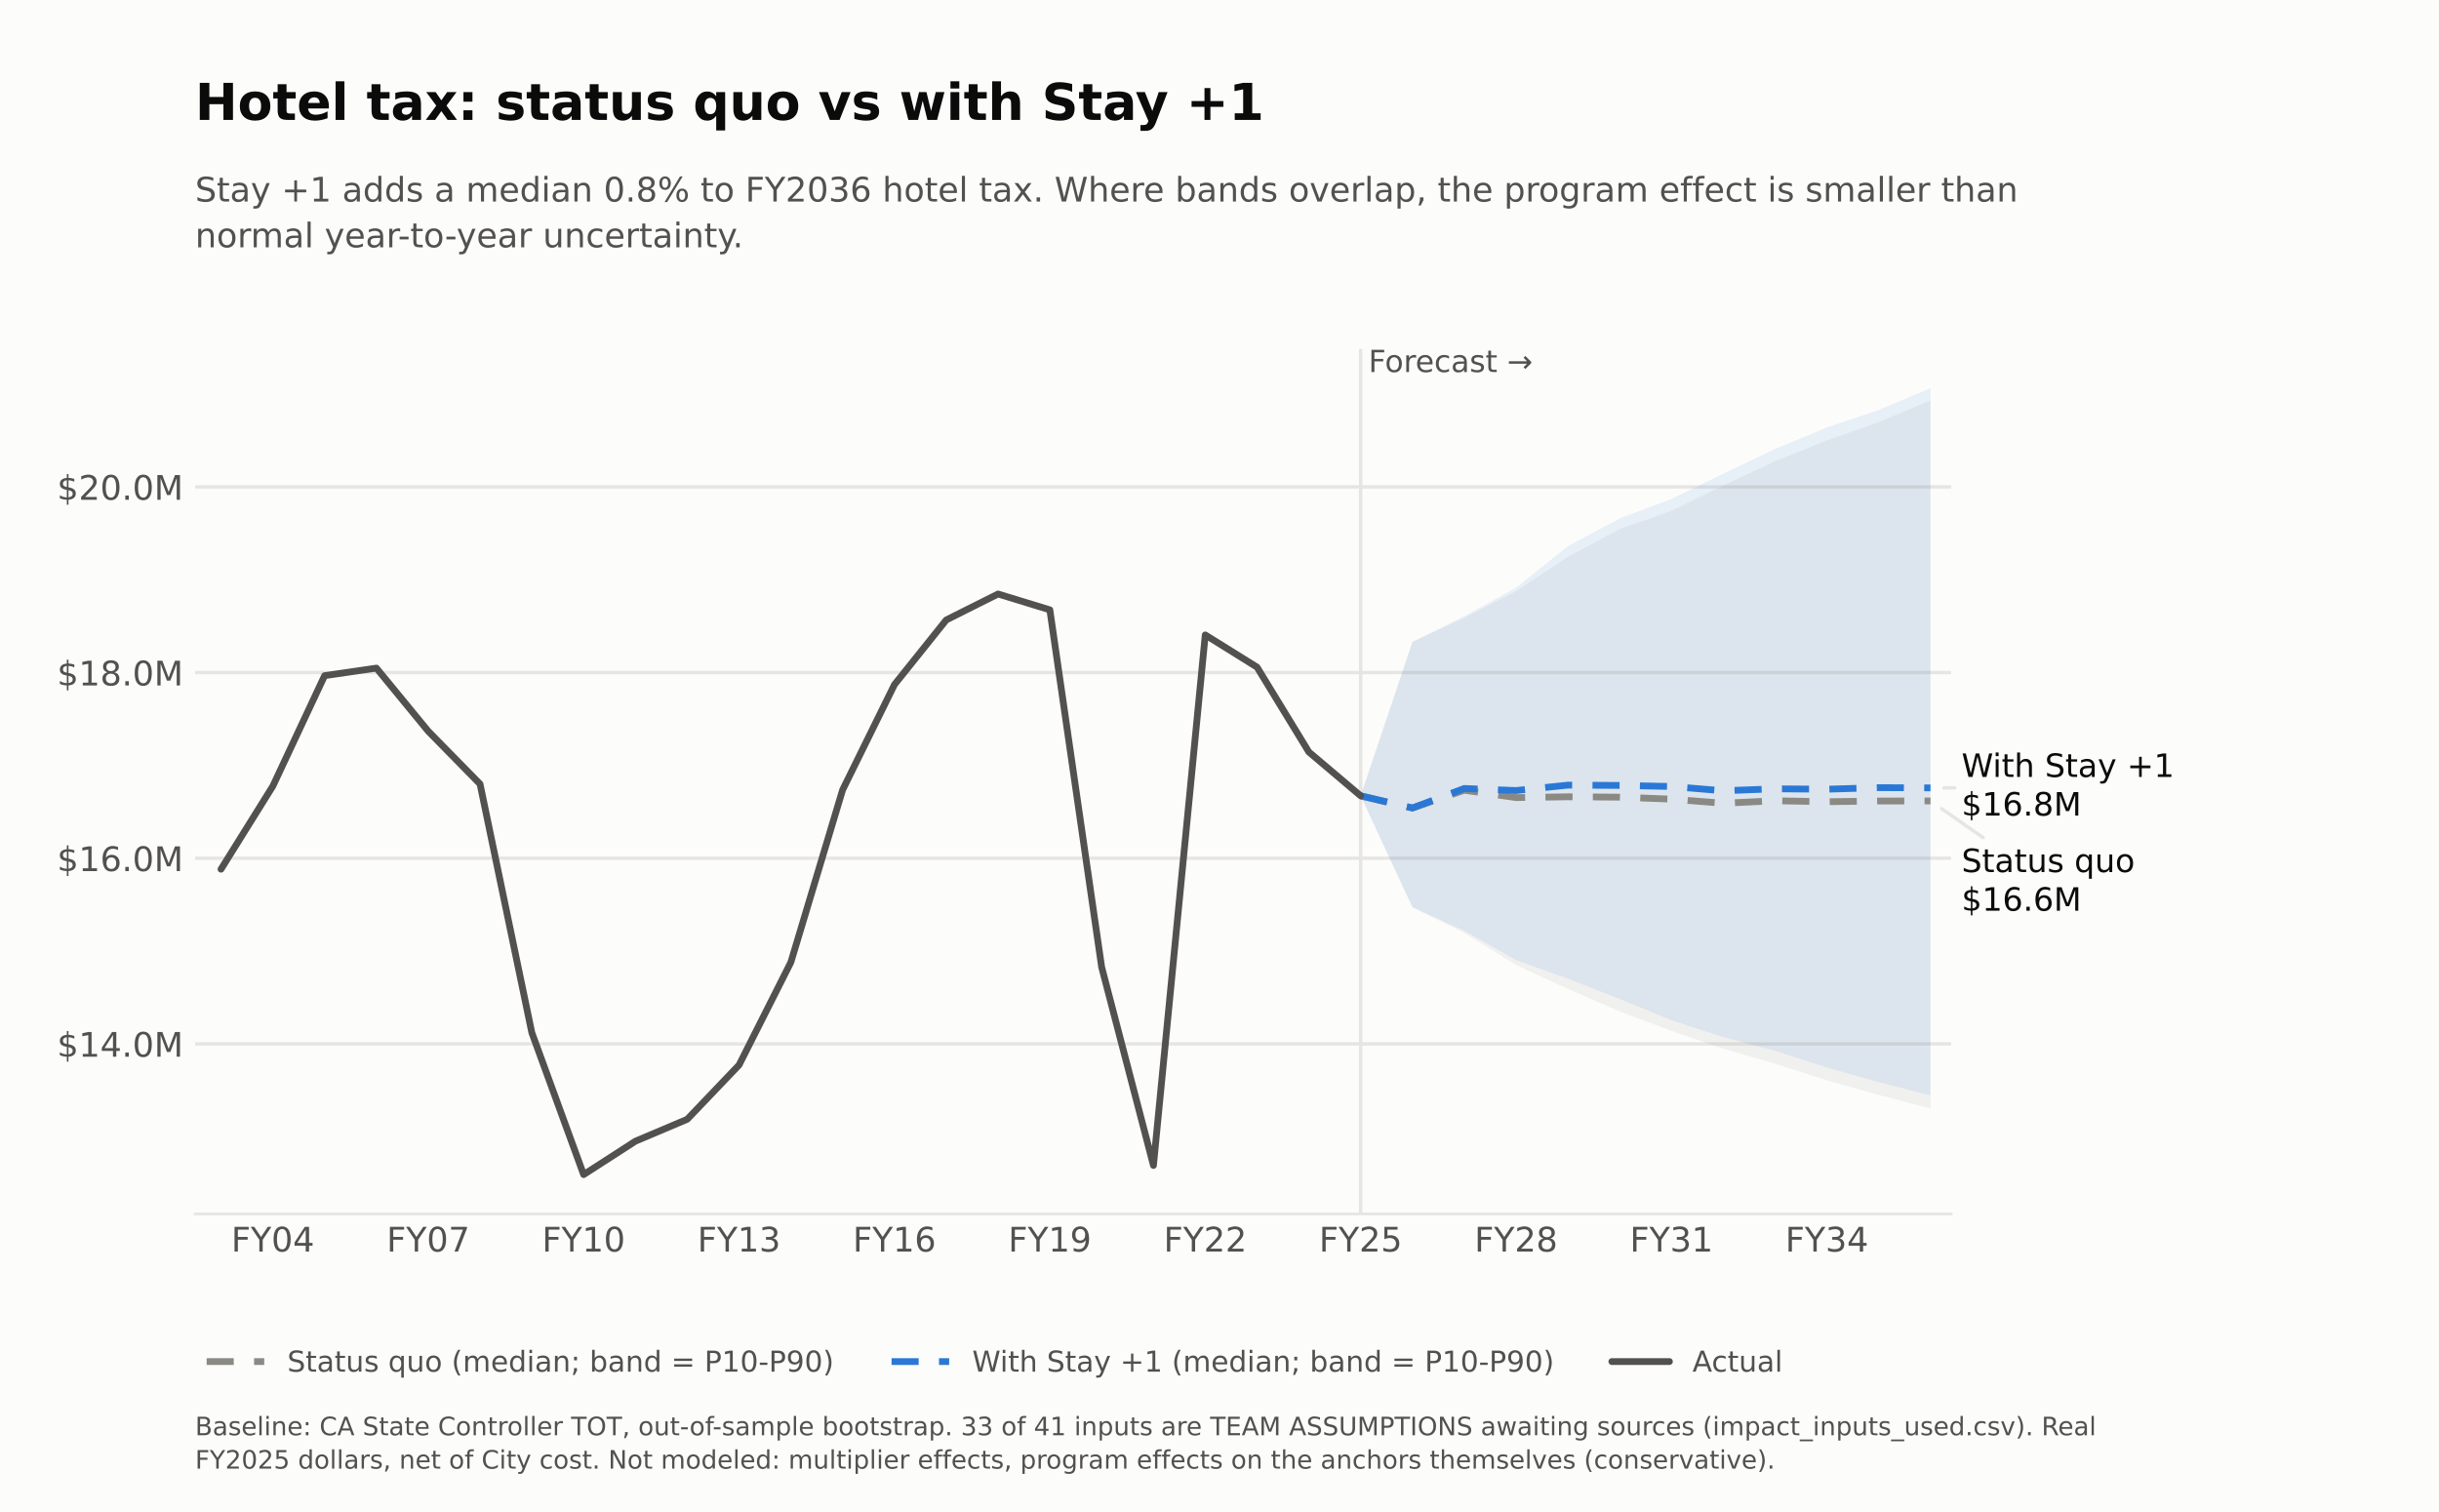
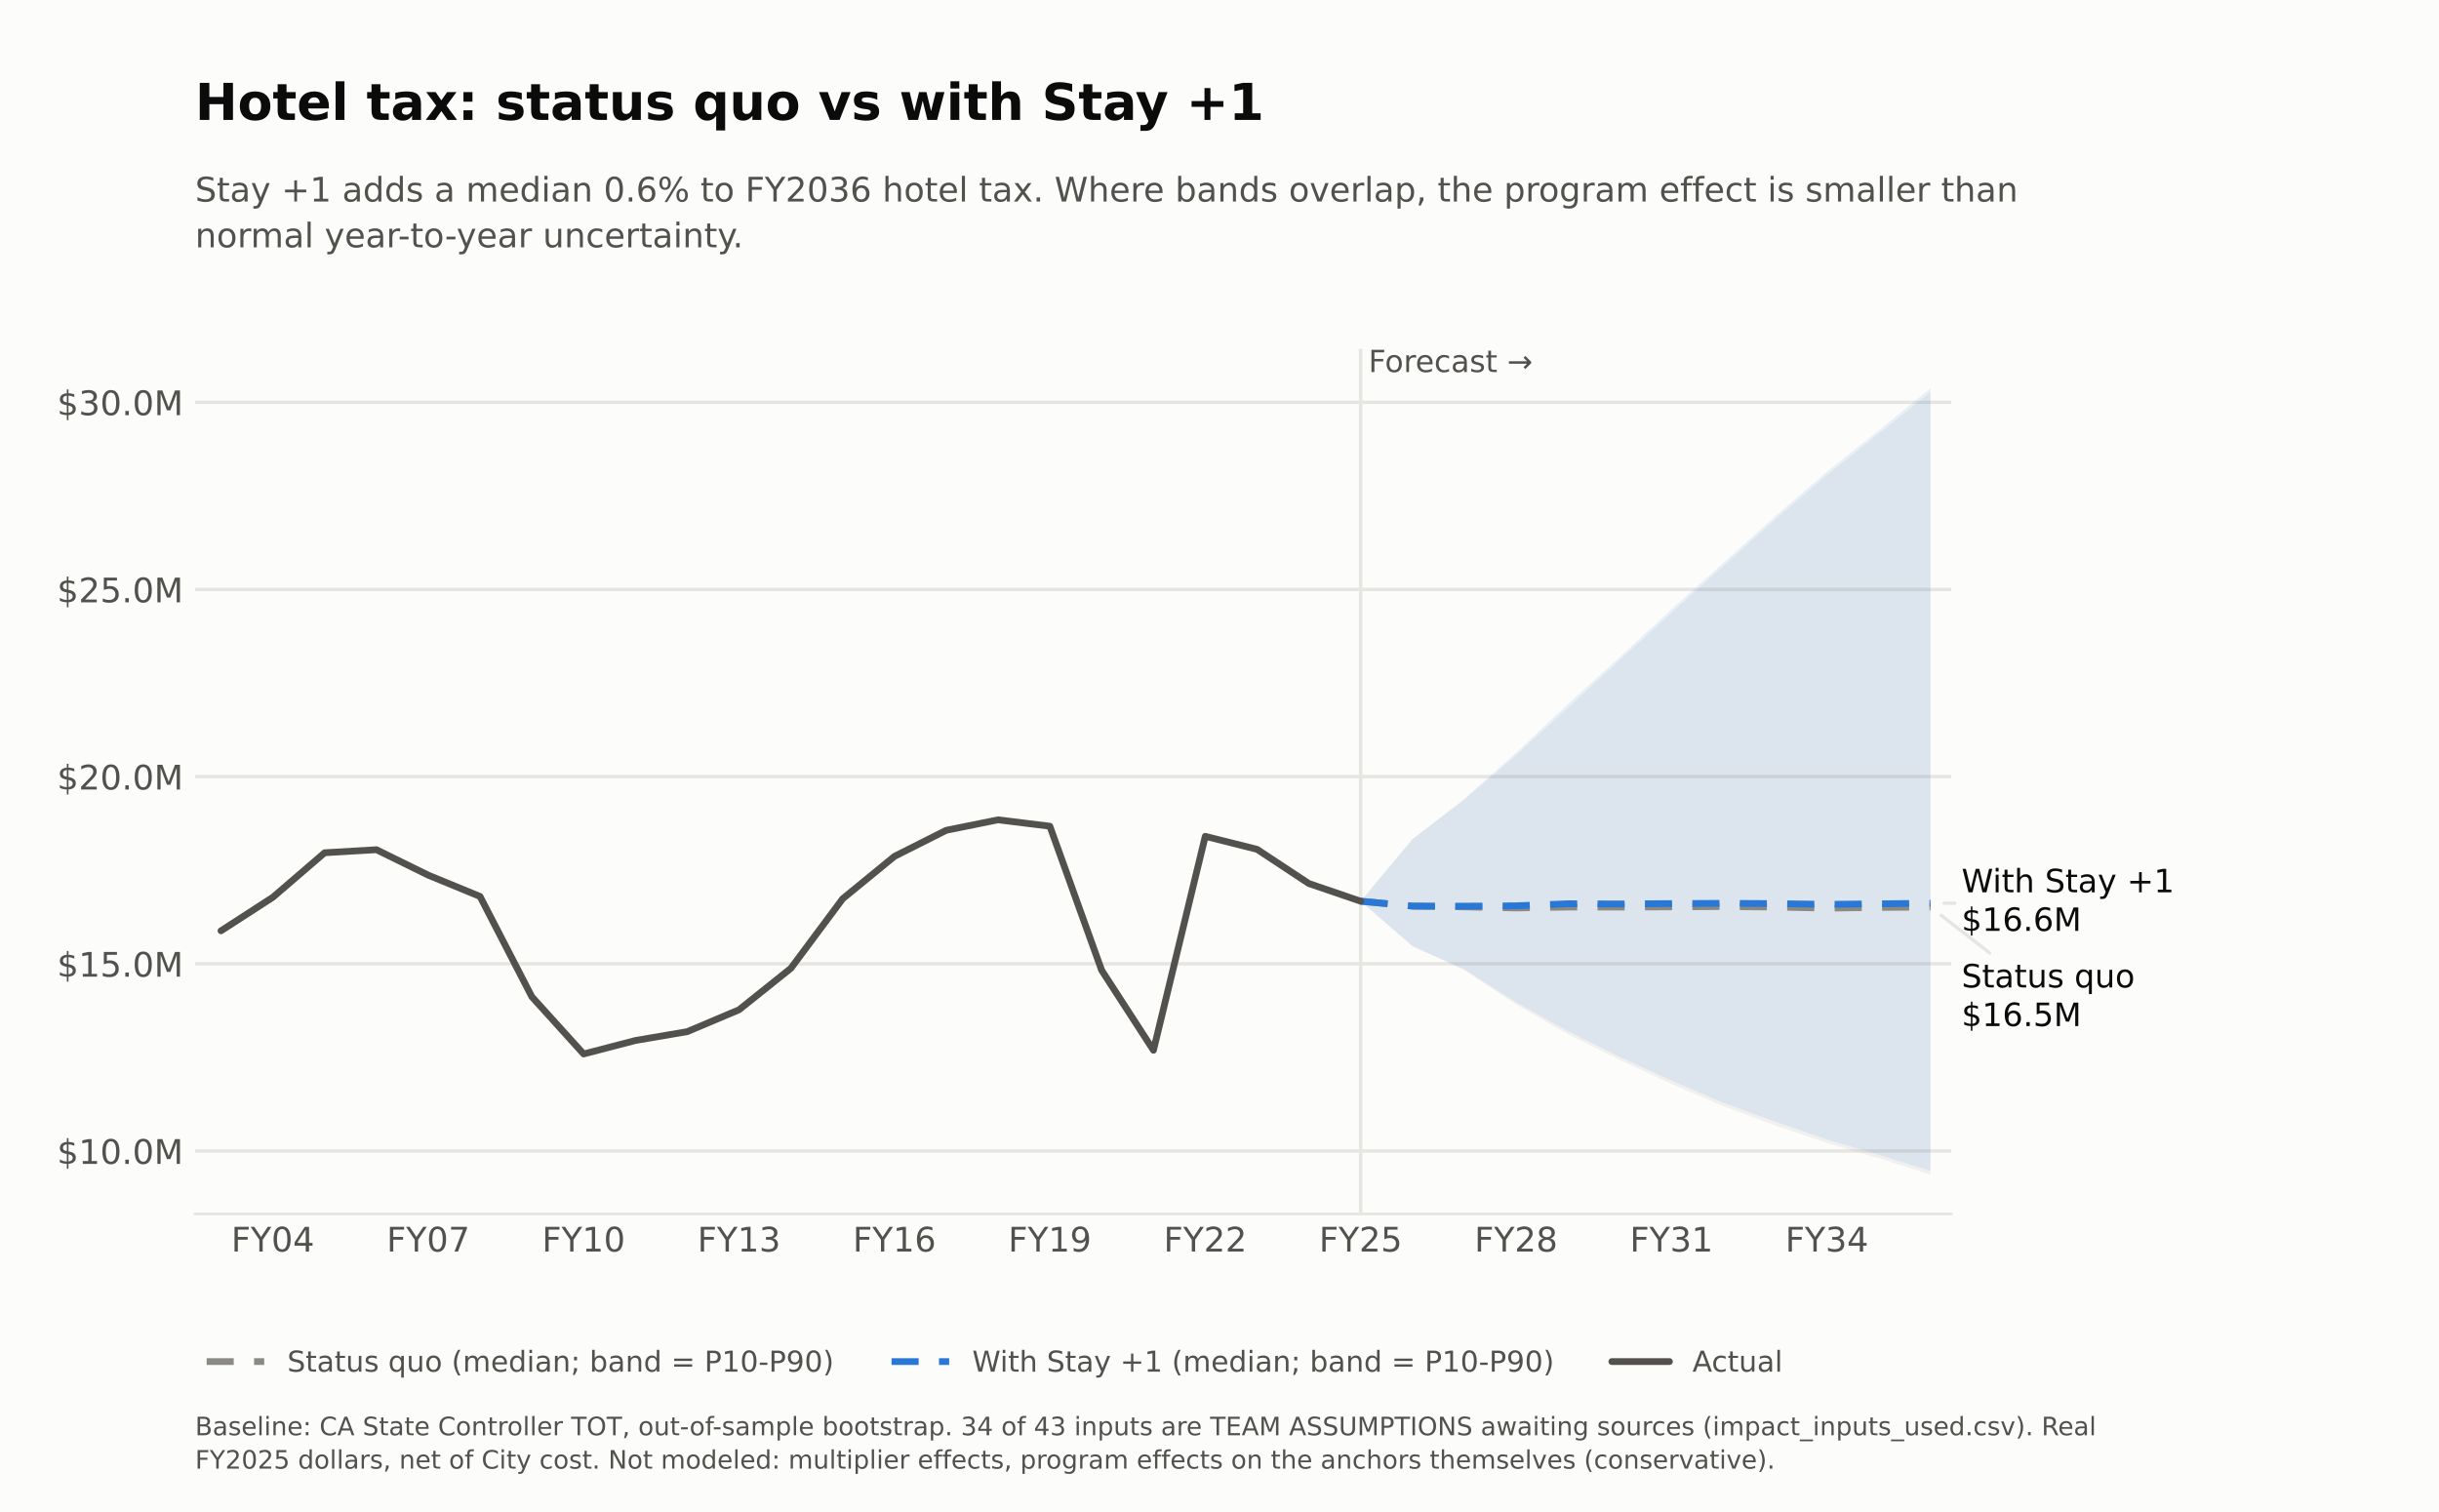
<svg xmlns="http://www.w3.org/2000/svg" xmlns:xlink="http://www.w3.org/1999/xlink" width="720pt" height="446.4pt" viewBox="0 0 720 446.4" version="1.1">
  <defs>
    <style type="text/css">*{stroke-linejoin: round; stroke-linecap: butt}</style>
  </defs>
  <g id="figure_1">
    <g id="patch_1">
      <path d="M 0 446.4  L 720 446.4  L 720 0  L 0 0  z " style="fill: #fcfcfb" />
    </g>
    <g id="axes_1">
      <g id="patch_2">
        <path d="M 57.6 358.4  L 576 358.4  L 576 103  L 57.6 103  z " style="fill: #fcfcfb" />
      </g>
      <g id="line2d_1">
        <path d="M 401.671 358.4  L 401.671 103  " clip-path="url(#p34bf262efd)" style="fill: none; stroke: #e6e5e1; stroke-linecap: square" />
      </g>
      <g id="matplotlib.axis_1">
        <g id="xtick_1">
          <g id="line2d_2" />
          <g id="text_1">
            <text style="font-size: 10px; font-family: 'DejaVu Sans', 'Bitstream Vera Sans', 'Computer Modern Sans Serif', 'Lucida Grande', 'Verdana', 'Geneva', 'Lucid', 'Arial', 'Helvetica', 'Avant Garde', sans-serif; text-anchor: middle; fill: #52514e" x="80.538" y="369.498" transform="rotate(-0 80.53805 369.4977)">FY04</text>
          </g>
        </g>
        <g id="xtick_2">
          <g id="line2d_3" />
          <g id="text_2">
            <text style="font-size: 10px; font-family: 'DejaVu Sans', 'Bitstream Vera Sans', 'Computer Modern Sans Serif', 'Lucida Grande', 'Verdana', 'Geneva', 'Lucid', 'Arial', 'Helvetica', 'Avant Garde', sans-serif; text-anchor: middle; fill: #52514e" x="126.414" y="369.498" transform="rotate(-0 126.4142 369.4977)">FY07</text>
          </g>
        </g>
        <g id="xtick_3">
          <g id="line2d_4" />
          <g id="text_3">
            <text style="font-size: 10px; font-family: 'DejaVu Sans', 'Bitstream Vera Sans', 'Computer Modern Sans Serif', 'Lucida Grande', 'Verdana', 'Geneva', 'Lucid', 'Arial', 'Helvetica', 'Avant Garde', sans-serif; text-anchor: middle; fill: #52514e" x="172.29" y="369.498" transform="rotate(-0 172.2903 369.4977)">FY10</text>
          </g>
        </g>
        <g id="xtick_4">
          <g id="line2d_5" />
          <g id="text_4">
            <text style="font-size: 10px; font-family: 'DejaVu Sans', 'Bitstream Vera Sans', 'Computer Modern Sans Serif', 'Lucida Grande', 'Verdana', 'Geneva', 'Lucid', 'Arial', 'Helvetica', 'Avant Garde', sans-serif; text-anchor: middle; fill: #52514e" x="218.166" y="369.498" transform="rotate(-0 218.1664 369.4977)">FY13</text>
          </g>
        </g>
        <g id="xtick_5">
          <g id="line2d_6" />
          <g id="text_5">
            <text style="font-size: 10px; font-family: 'DejaVu Sans', 'Bitstream Vera Sans', 'Computer Modern Sans Serif', 'Lucida Grande', 'Verdana', 'Geneva', 'Lucid', 'Arial', 'Helvetica', 'Avant Garde', sans-serif; text-anchor: middle; fill: #52514e" x="264.042" y="369.498" transform="rotate(-0 264.0425 369.4977)">FY16</text>
          </g>
        </g>
        <g id="xtick_6">
          <g id="line2d_7" />
          <g id="text_6">
            <text style="font-size: 10px; font-family: 'DejaVu Sans', 'Bitstream Vera Sans', 'Computer Modern Sans Serif', 'Lucida Grande', 'Verdana', 'Geneva', 'Lucid', 'Arial', 'Helvetica', 'Avant Garde', sans-serif; text-anchor: middle; fill: #52514e" x="309.919" y="369.498" transform="rotate(-0 309.9186 369.4977)">FY19</text>
          </g>
        </g>
        <g id="xtick_7">
          <g id="line2d_8" />
          <g id="text_7">
            <text style="font-size: 10px; font-family: 'DejaVu Sans', 'Bitstream Vera Sans', 'Computer Modern Sans Serif', 'Lucida Grande', 'Verdana', 'Geneva', 'Lucid', 'Arial', 'Helvetica', 'Avant Garde', sans-serif; text-anchor: middle; fill: #52514e" x="355.795" y="369.498" transform="rotate(-0 355.7947 369.4977)">FY22</text>
          </g>
        </g>
        <g id="xtick_8">
          <g id="line2d_9" />
          <g id="text_8">
            <text style="font-size: 10px; font-family: 'DejaVu Sans', 'Bitstream Vera Sans', 'Computer Modern Sans Serif', 'Lucida Grande', 'Verdana', 'Geneva', 'Lucid', 'Arial', 'Helvetica', 'Avant Garde', sans-serif; text-anchor: middle; fill: #52514e" x="401.671" y="369.498" transform="rotate(-0 401.6708 369.4977)">FY25</text>
          </g>
        </g>
        <g id="xtick_9">
          <g id="line2d_10" />
          <g id="text_9">
            <text style="font-size: 10px; font-family: 'DejaVu Sans', 'Bitstream Vera Sans', 'Computer Modern Sans Serif', 'Lucida Grande', 'Verdana', 'Geneva', 'Lucid', 'Arial', 'Helvetica', 'Avant Garde', sans-serif; text-anchor: middle; fill: #52514e" x="447.547" y="369.498" transform="rotate(-0 447.5469 369.4977)">FY28</text>
          </g>
        </g>
        <g id="xtick_10">
          <g id="line2d_11" />
          <g id="text_10">
            <text style="font-size: 10px; font-family: 'DejaVu Sans', 'Bitstream Vera Sans', 'Computer Modern Sans Serif', 'Lucida Grande', 'Verdana', 'Geneva', 'Lucid', 'Arial', 'Helvetica', 'Avant Garde', sans-serif; text-anchor: middle; fill: #52514e" x="493.423" y="369.498" transform="rotate(-0 493.423 369.4977)">FY31</text>
          </g>
        </g>
        <g id="xtick_11">
          <g id="line2d_12" />
          <g id="text_11">
            <text style="font-size: 10px; font-family: 'DejaVu Sans', 'Bitstream Vera Sans', 'Computer Modern Sans Serif', 'Lucida Grande', 'Verdana', 'Geneva', 'Lucid', 'Arial', 'Helvetica', 'Avant Garde', sans-serif; text-anchor: middle; fill: #52514e" x="539.299" y="369.498" transform="rotate(-0 539.2991 369.4977)">FY34</text>
          </g>
        </g>
      </g>
      <g id="matplotlib.axis_2">
        <g id="ytick_1">
          <g id="line2d_13">
-             <path d="M 57.6 308.19  L 576 308.19  " clip-path="url(#p34bf262efd)" style="fill: none; stroke: #e6e5e1; stroke-linecap: square" />
+             <path d="M 57.6 339.814  L 576 339.814  " clip-path="url(#p34bf262efd)" style="fill: none; stroke: #e6e5e1; stroke-linecap: square" />
          </g>
          <g id="line2d_14" />
          <g id="text_12">
-             <text style="font-size: 10px; font-family: 'DejaVu Sans', 'Bitstream Vera Sans', 'Computer Modern Sans Serif', 'Lucida Grande', 'Verdana', 'Geneva', 'Lucid', 'Arial', 'Helvetica', 'Avant Garde', sans-serif; text-anchor: end; fill: #52514e" x="54.1" y="311.99" transform="rotate(-0 54.1 311.9896)">$14.0M</text>
+             <text style="font-size: 10px; font-family: 'DejaVu Sans', 'Bitstream Vera Sans', 'Computer Modern Sans Serif', 'Lucida Grande', 'Verdana', 'Geneva', 'Lucid', 'Arial', 'Helvetica', 'Avant Garde', sans-serif; text-anchor: end; fill: #52514e" x="54.1" y="343.613" transform="rotate(-0 54.1 343.6128)">$10.0M</text>
          </g>
        </g>
        <g id="ytick_2">
          <g id="line2d_15">
-             <path d="M 57.6 253.377  L 576 253.377  " clip-path="url(#p34bf262efd)" style="fill: none; stroke: #e6e5e1; stroke-linecap: square" />
+             <path d="M 57.6 284.552  L 576 284.552  " clip-path="url(#p34bf262efd)" style="fill: none; stroke: #e6e5e1; stroke-linecap: square" />
          </g>
          <g id="line2d_16" />
          <g id="text_13">
-             <text style="font-size: 10px; font-family: 'DejaVu Sans', 'Bitstream Vera Sans', 'Computer Modern Sans Serif', 'Lucida Grande', 'Verdana', 'Geneva', 'Lucid', 'Arial', 'Helvetica', 'Avant Garde', sans-serif; text-anchor: end; fill: #52514e" x="54.1" y="257.176" transform="rotate(-0 54.1 257.1761)">$16.0M</text>
+             <text style="font-size: 10px; font-family: 'DejaVu Sans', 'Bitstream Vera Sans', 'Computer Modern Sans Serif', 'Lucida Grande', 'Verdana', 'Geneva', 'Lucid', 'Arial', 'Helvetica', 'Avant Garde', sans-serif; text-anchor: end; fill: #52514e" x="54.1" y="288.351" transform="rotate(-0 54.1 288.351)">$15.0M</text>
          </g>
        </g>
        <g id="ytick_3">
          <g id="line2d_17">
-             <path d="M 57.6 198.563  L 576 198.563  " clip-path="url(#p34bf262efd)" style="fill: none; stroke: #e6e5e1; stroke-linecap: square" />
+             <path d="M 57.6 229.29  L 576 229.29  " clip-path="url(#p34bf262efd)" style="fill: none; stroke: #e6e5e1; stroke-linecap: square" />
          </g>
          <g id="line2d_18" />
          <g id="text_14">
-             <text style="font-size: 10px; font-family: 'DejaVu Sans', 'Bitstream Vera Sans', 'Computer Modern Sans Serif', 'Lucida Grande', 'Verdana', 'Geneva', 'Lucid', 'Arial', 'Helvetica', 'Avant Garde', sans-serif; text-anchor: end; fill: #52514e" x="54.1" y="202.363" transform="rotate(-0 54.1 202.3627)">$18.0M</text>
+             <text style="font-size: 10px; font-family: 'DejaVu Sans', 'Bitstream Vera Sans', 'Computer Modern Sans Serif', 'Lucida Grande', 'Verdana', 'Geneva', 'Lucid', 'Arial', 'Helvetica', 'Avant Garde', sans-serif; text-anchor: end; fill: #52514e" x="54.1" y="233.089" transform="rotate(-0 54.1 233.0892)">$20.0M</text>
          </g>
        </g>
        <g id="ytick_4">
          <g id="line2d_19">
-             <path d="M 57.6 143.75  L 576 143.75  " clip-path="url(#p34bf262efd)" style="fill: none; stroke: #e6e5e1; stroke-linecap: square" />
+             <path d="M 57.6 174.028  L 576 174.028  " clip-path="url(#p34bf262efd)" style="fill: none; stroke: #e6e5e1; stroke-linecap: square" />
          </g>
          <g id="line2d_20" />
          <g id="text_15">
-             <text style="font-size: 10px; font-family: 'DejaVu Sans', 'Bitstream Vera Sans', 'Computer Modern Sans Serif', 'Lucida Grande', 'Verdana', 'Geneva', 'Lucid', 'Arial', 'Helvetica', 'Avant Garde', sans-serif; text-anchor: end; fill: #52514e" x="54.1" y="147.549" transform="rotate(-0 54.1 147.5493)">$20.0M</text>
+             <text style="font-size: 10px; font-family: 'DejaVu Sans', 'Bitstream Vera Sans', 'Computer Modern Sans Serif', 'Lucida Grande', 'Verdana', 'Geneva', 'Lucid', 'Arial', 'Helvetica', 'Avant Garde', sans-serif; text-anchor: end; fill: #52514e" x="54.1" y="177.827" transform="rotate(-0 54.1 177.8275)">$25.0M</text>
+           </g>
+         </g>
+         <g id="ytick_5">
+           <g id="line2d_21">
+             <path d="M 57.6 118.766  L 576 118.766  " clip-path="url(#p34bf262efd)" style="fill: none; stroke: #e6e5e1; stroke-linecap: square" />
+           </g>
+           <g id="line2d_22" />
+           <g id="text_16">
+             <text style="font-size: 10px; font-family: 'DejaVu Sans', 'Bitstream Vera Sans', 'Computer Modern Sans Serif', 'Lucida Grande', 'Verdana', 'Geneva', 'Lucid', 'Arial', 'Helvetica', 'Avant Garde', sans-serif; text-anchor: end; fill: #52514e" x="54.1" y="122.566" transform="rotate(-0 54.1 122.5657)">$30.0M</text>
          </g>
        </g>
      </g>
      <g id="FillBetweenPolyCollection_1">
        <defs>
-           <path id="m02fcee6f38" d="M 401.671 -211.44  L 401.671 -211.44  L 416.963 -178.52  L 432.255 -170.989  L 447.547 -161.487  L 462.839 -154.444  L 478.131 -147.796  L 493.423 -142.047  L 508.715 -136.764  L 524.007 -132.346  L 539.299 -127.433  L 554.591 -123.128  L 569.883 -119.123  L 569.883 -328.196  L 569.883 -328.196  L 554.591 -321.783  L 539.299 -316.364  L 524.007 -310.224  L 508.715 -303.052  L 493.423 -295.583  L 478.131 -290.191  L 462.839 -282.003  L 447.547 -271.892  L 432.255 -263.984  L 416.963 -256.891  L 401.671 -211.44  z " />
+           <path id="m3345d6c665" d="M 401.671 -180.327  L 401.671 -180.327  L 416.963 -167.052  L 432.255 -159.989  L 447.547 -149.816  L 462.839 -141.039  L 478.131 -133.466  L 493.423 -126.375  L 508.715 -119.793  L 524.007 -114.152  L 539.299 -108.952  L 554.591 -104.452  L 569.883 -99.609  L 569.883 -330.623  L 569.883 -330.623  L 554.591 -318.344  L 539.299 -306.12  L 524.007 -292.998  L 508.715 -279.286  L 493.423 -265.479  L 478.131 -251.484  L 462.839 -237.414  L 447.547 -223.466  L 432.255 -210.293  L 416.963 -198.657  L 401.671 -180.327  z " />
        </defs>
        <g clip-path="url(#p34bf262efd)">
-           <use xlink:href="#m02fcee6f38" x="0" y="446.4" style="fill: #8a8984; fill-opacity: 0.1" />
+           <use xlink:href="#m3345d6c665" x="0" y="446.4" style="fill: #8a8984; fill-opacity: 0.1" />
        </g>
      </g>
      <g id="FillBetweenPolyCollection_2">
        <defs>
-           <path id="m2b99659f5d" d="M 401.671 -211.44  L 401.671 -211.44  L 416.963 -178.52  L 432.255 -171.619  L 447.547 -162.962  L 462.839 -157.467  L 478.131 -151.477  L 493.423 -145.202  L 508.715 -140.207  L 524.007 -136.16  L 539.299 -131.231  L 554.591 -126.91  L 569.883 -123.001  L 569.883 -331.791  L 569.883 -331.791  L 554.591 -325.347  L 539.299 -320.191  L 524.007 -313.827  L 508.715 -306.559  L 493.423 -299.072  L 478.131 -293.344  L 462.839 -285.133  L 447.547 -272.86  L 432.255 -264.451  L 416.963 -256.891  L 401.671 -211.44  z " />
+           <path id="mfc33490584" d="M 401.671 -180.327  L 401.671 -180.327  L 416.963 -167.052  L 432.255 -160.218  L 447.547 -150.512  L 462.839 -141.953  L 478.131 -134.391  L 493.423 -127.382  L 508.715 -120.833  L 524.007 -115.264  L 539.299 -110.012  L 554.591 -105.459  L 569.883 -100.713  L 569.883 -331.791  L 569.883 -331.791  L 554.591 -319.267  L 539.299 -307.106  L 524.007 -293.911  L 508.715 -280.192  L 493.423 -266.498  L 478.131 -252.37  L 462.839 -238.502  L 447.547 -224.157  L 432.255 -210.537  L 416.963 -198.657  L 401.671 -180.327  z " />
        </defs>
        <g clip-path="url(#p34bf262efd)">
-           <use xlink:href="#m2b99659f5d" x="0" y="446.4" style="fill: #2a78d6; fill-opacity: 0.1" />
-         </g>
-       </g>
-       <g id="line2d_21">
-         <path d="M 401.671 234.96  L 416.963 238.553  L 432.255 233.292  L 447.547 235.482  L 462.839 235.244  L 478.131 235.352  L 493.423 235.936  L 508.715 237.149  L 524.007 236.414  L 539.299 236.695  L 554.591 236.487  L 569.883 236.463  " clip-path="url(#p34bf262efd)" style="fill: none; stroke-dasharray: 8,6; stroke-dashoffset: 0; stroke: #8a8984; stroke-width: 2" />
-       </g>
-       <g id="line2d_22">
-         <path d="M 401.671 234.96  L 416.963 238.553  L 432.255 232.785  L 447.547 233.398  L 462.839 231.8  L 478.131 231.888  L 493.423 232.201  L 508.715 233.467  L 524.007 232.884  L 539.299 233.007  L 554.591 232.544  L 569.883 232.611  " clip-path="url(#p34bf262efd)" style="fill: none; stroke-dasharray: 8,6; stroke-dashoffset: 0; stroke: #2a78d6; stroke-width: 2" />
+           <use xlink:href="#mfc33490584" x="0" y="446.4" style="fill: #2a78d6; fill-opacity: 0.1" />
+         </g>
      </g>
      <g id="line2d_23">
-         <path d="M 65.246 256.619  L 80.538 232.095  L 95.83 199.477  L 111.122 197.253  L 126.414 215.879  L 141.706 231.468  L 156.998 304.885  L 172.29 346.791  L 187.582 336.922  L 202.874 330.45  L 218.166 314.434  L 233.458 284.11  L 248.75 233.186  L 264.042 202.135  L 279.335 183.038  L 294.627 175.37  L 309.919 180.049  L 325.211 285.524  L 340.503 344.085  L 355.795 187.452  L 371.087 196.977  L 386.379 222.018  L 401.671 234.96  " clip-path="url(#p34bf262efd)" style="fill: none; stroke: #52514e; stroke-width: 2; stroke-linecap: round" />
+         <path d="M 401.671 266.073  L 416.963 267.521  L 432.255 267.738  L 447.547 268.059  L 462.839 267.8  L 478.131 267.803  L 493.423 267.733  L 508.715 267.657  L 524.007 267.793  L 539.299 268.116  L 554.591 267.911  L 569.883 267.806  " clip-path="url(#p34bf262efd)" style="fill: none; stroke-dasharray: 8,6; stroke-dashoffset: 0; stroke: #8a8984; stroke-width: 2" />
+       </g>
+       <g id="line2d_24">
+         <path d="M 401.671 266.073  L 416.963 267.521  L 432.255 267.54  L 447.547 267.432  L 462.839 266.826  L 478.131 266.89  L 493.423 266.775  L 508.715 266.698  L 524.007 266.781  L 539.299 267.005  L 554.591 266.848  L 569.883 266.668  " clip-path="url(#p34bf262efd)" style="fill: none; stroke-dasharray: 8,6; stroke-dashoffset: 0; stroke: #2a78d6; stroke-width: 2" />
+       </g>
+       <g id="line2d_25">
+         <path d="M 65.246 274.807  L 80.538 264.917  L 95.83 251.763  L 111.122 250.866  L 126.414 258.378  L 141.706 264.664  L 156.998 294.271  L 172.29 311.171  L 187.582 307.191  L 202.874 304.581  L 218.166 298.122  L 233.458 285.893  L 248.75 265.357  L 264.042 252.835  L 279.335 245.134  L 294.627 242.042  L 309.919 243.928  L 325.211 286.463  L 340.503 310.079  L 355.795 246.914  L 371.087 250.755  L 386.379 260.853  L 401.671 266.073  " clip-path="url(#p34bf262efd)" style="fill: none; stroke: #52514e; stroke-width: 2; stroke-linecap: round" />
      </g>
      <g id="patch_3">
        <path d="M 57.6 358.4  L 576 358.4  " style="fill: none; stroke: #e6e5e1; stroke-width: 0.8; stroke-linejoin: miter; stroke-linecap: square" />
      </g>
-       <g id="text_16">
+       <g id="text_17">
        <text style="font-size: 9px; font-family: 'DejaVu Sans', 'Bitstream Vera Sans', 'Computer Modern Sans Serif', 'Lucida Grande', 'Verdana', 'Geneva', 'Lucid', 'Arial', 'Helvetica', 'Avant Garde', sans-serif; text-anchor: start; fill: #52514e" x="403.965" y="109.838" transform="rotate(-0 403.9646 109.8379)">Forecast →</text>
      </g>
      <g id="patch_4">
-         <path d="M 585.425 247.304  Q 579.295 243.028 573.165 238.752  " style="fill: none; stroke: #e6e5e1; stroke-linecap: round" />
-       </g>
-       <g id="text_17">
-         <text style="font-size: 9.5px; font-family: 'DejaVu Sans', 'Bitstream Vera Sans', 'Computer Modern Sans Serif', 'Lucida Grande', 'Verdana', 'Geneva', 'Lucid', 'Arial', 'Helvetica', 'Avant Garde', sans-serif; fill: #0b0b0b" transform="translate(579.0584 257.4715)">Status quo</text>
-         <text style="font-size: 9.5px; font-family: 'DejaVu Sans', 'Bitstream Vera Sans', 'Computer Modern Sans Serif', 'Lucida Grande', 'Verdana', 'Geneva', 'Lucid', 'Arial', 'Helvetica', 'Avant Garde', sans-serif; fill: #0b0b0b" transform="translate(579.0584 268.8741)">$16.6M</text>
+         <path d="M 587.355 281.358  Q 580.198 275.807 573.042 270.256  " style="fill: none; stroke: #e6e5e1; stroke-linecap: round" />
+       </g>
+       <g id="text_18">
+         <text style="font-size: 9.5px; font-family: 'DejaVu Sans', 'Bitstream Vera Sans', 'Computer Modern Sans Serif', 'Lucida Grande', 'Verdana', 'Geneva', 'Lucid', 'Arial', 'Helvetica', 'Avant Garde', sans-serif; fill: #0b0b0b" transform="translate(579.0584 291.5286)">Status quo</text>
+         <text style="font-size: 9.5px; font-family: 'DejaVu Sans', 'Bitstream Vera Sans', 'Computer Modern Sans Serif', 'Lucida Grande', 'Verdana', 'Geneva', 'Lucid', 'Arial', 'Helvetica', 'Avant Garde', sans-serif; fill: #0b0b0b" transform="translate(579.0584 302.9312)">$16.5M</text>
      </g>
      <g id="patch_5">
-         <path d="M 577.061 232.611  Q 575.472 232.611 573.882 232.611  " style="fill: none; stroke: #e6e5e1; stroke-linecap: round" />
-       </g>
-       <g id="text_18">
-         <text style="font-size: 9.5px; font-family: 'DejaVu Sans', 'Bitstream Vera Sans', 'Computer Modern Sans Serif', 'Lucida Grande', 'Verdana', 'Geneva', 'Lucid', 'Arial', 'Helvetica', 'Avant Garde', sans-serif; fill: #0b0b0b" transform="translate(579.0584 229.3779)">With Stay +1</text>
-         <text style="font-size: 9.5px; font-family: 'DejaVu Sans', 'Bitstream Vera Sans', 'Computer Modern Sans Serif', 'Lucida Grande', 'Verdana', 'Geneva', 'Lucid', 'Arial', 'Helvetica', 'Avant Garde', sans-serif; fill: #0b0b0b" transform="translate(579.0584 240.7805)">$16.8M</text>
-       </g>
-     </g>
-     <g id="text_19">
+         <path d="M 577.061 266.668  Q 575.472 266.668 573.882 266.668  " style="fill: none; stroke: #e6e5e1; stroke-linecap: round" />
+       </g>
+       <g id="text_19">
+         <text style="font-size: 9.5px; font-family: 'DejaVu Sans', 'Bitstream Vera Sans', 'Computer Modern Sans Serif', 'Lucida Grande', 'Verdana', 'Geneva', 'Lucid', 'Arial', 'Helvetica', 'Avant Garde', sans-serif; fill: #0b0b0b" transform="translate(579.0584 263.435)">With Stay +1</text>
+         <text style="font-size: 9.5px; font-family: 'DejaVu Sans', 'Bitstream Vera Sans', 'Computer Modern Sans Serif', 'Lucida Grande', 'Verdana', 'Geneva', 'Lucid', 'Arial', 'Helvetica', 'Avant Garde', sans-serif; fill: #0b0b0b" transform="translate(579.0584 274.8376)">$16.6M</text>
+       </g>
+     </g>
+     <g id="text_20">
      <text style="font-weight: 700; font-size: 15px; font-family: 'DejaVu Sans', 'Bitstream Vera Sans', 'Computer Modern Sans Serif', 'Lucida Grande', 'Verdana', 'Geneva', 'Lucid', 'Arial', 'Helvetica', 'Avant Garde', sans-serif; text-anchor: start; fill: #0b0b0b" x="57.6" y="35.398" transform="rotate(-0 57.6 35.39766)">Hotel tax: status quo vs with Stay +1</text>
    </g>
-     <g id="text_20">
-       <text style="font-size: 10px; font-family: 'DejaVu Sans', 'Bitstream Vera Sans', 'Computer Modern Sans Serif', 'Lucida Grande', 'Verdana', 'Geneva', 'Lucid', 'Arial', 'Helvetica', 'Avant Garde', sans-serif; fill: #52514e" transform="translate(57.6 59.50937)">Stay +1 adds a median 0.8% to FY2036 hotel tax. Where bands overlap, the program effect is smaller than</text>
+     <g id="text_21">
+       <text style="font-size: 10px; font-family: 'DejaVu Sans', 'Bitstream Vera Sans', 'Computer Modern Sans Serif', 'Lucida Grande', 'Verdana', 'Geneva', 'Lucid', 'Arial', 'Helvetica', 'Avant Garde', sans-serif; fill: #52514e" transform="translate(57.6 59.50937)">Stay +1 adds a median 0.6% to FY2036 hotel tax. Where bands overlap, the program effect is smaller than</text>
      <text style="font-size: 10px; font-family: 'DejaVu Sans', 'Bitstream Vera Sans', 'Computer Modern Sans Serif', 'Lucida Grande', 'Verdana', 'Geneva', 'Lucid', 'Arial', 'Helvetica', 'Avant Garde', sans-serif; fill: #52514e" transform="translate(57.6 73.00938)">normal year-to-year uncertainty.</text>
    </g>
-     <g id="text_21">
-       <text style="font-size: 7.5px; font-family: 'DejaVu Sans', 'Bitstream Vera Sans', 'Computer Modern Sans Serif', 'Lucida Grande', 'Verdana', 'Geneva', 'Lucid', 'Arial', 'Helvetica', 'Avant Garde', sans-serif; fill: #52514e" transform="translate(57.6 423.7402)">Baseline: CA State Controller TOT, out-of-sample bootstrap. 33 of 41 inputs are TEAM ASSUMPTIONS awaiting sources (impact_inputs_used.csv). Real</text>
+     <g id="text_22">
+       <text style="font-size: 7.5px; font-family: 'DejaVu Sans', 'Bitstream Vera Sans', 'Computer Modern Sans Serif', 'Lucida Grande', 'Verdana', 'Geneva', 'Lucid', 'Arial', 'Helvetica', 'Avant Garde', sans-serif; fill: #52514e" transform="translate(57.6 423.7402)">Baseline: CA State Controller TOT, out-of-sample bootstrap. 34 of 43 inputs are TEAM ASSUMPTIONS awaiting sources (impact_inputs_used.csv). Real</text>
      <text style="font-size: 7.5px; font-family: 'DejaVu Sans', 'Bitstream Vera Sans', 'Computer Modern Sans Serif', 'Lucida Grande', 'Verdana', 'Geneva', 'Lucid', 'Arial', 'Helvetica', 'Avant Garde', sans-serif; fill: #52514e" transform="translate(57.6 433.5945)">FY2025 dollars, net of City cost. Not modeled: multiplier effects, program effects on the anchors themselves (conservative).</text>
    </g>
    <g id="legend_1">
-       <g id="line2d_24">
+       <g id="line2d_26">
        <path d="M 61 401.983  L 69.5 401.983  L 78 401.983  " style="fill: none; stroke-dasharray: 8,6; stroke-dashoffset: 0; stroke: #8a8984; stroke-width: 2" />
      </g>
-       <g id="text_22">
+       <g id="text_23">
        <text style="font-size: 8.5px; font-family: 'DejaVu Sans', 'Bitstream Vera Sans', 'Computer Modern Sans Serif', 'Lucida Grande', 'Verdana', 'Geneva', 'Lucid', 'Arial', 'Helvetica', 'Avant Garde', sans-serif; text-anchor: start; fill: #52514e" x="84.8" y="404.958" transform="rotate(-0 84.8 404.958)">Status quo (median; band = P10-P90)</text>
      </g>
-       <g id="line2d_25">
+       <g id="line2d_27">
        <path d="M 263.195 401.983  L 271.695 401.983  L 280.195 401.983  " style="fill: none; stroke-dasharray: 8,6; stroke-dashoffset: 0; stroke: #2a78d6; stroke-width: 2" />
      </g>
-       <g id="text_23">
+       <g id="text_24">
        <text style="font-size: 8.5px; font-family: 'DejaVu Sans', 'Bitstream Vera Sans', 'Computer Modern Sans Serif', 'Lucida Grande', 'Verdana', 'Geneva', 'Lucid', 'Arial', 'Helvetica', 'Avant Garde', sans-serif; text-anchor: start; fill: #52514e" x="286.995" y="404.958" transform="rotate(-0 286.9951 404.958)">With Stay +1 (median; band = P10-P90)</text>
      </g>
-       <g id="line2d_26">
+       <g id="line2d_28">
        <path d="M 475.82 401.983  L 484.32 401.983  L 492.82 401.983  " style="fill: none; stroke: #52514e; stroke-width: 2; stroke-linecap: round" />
      </g>
-       <g id="text_24">
+       <g id="text_25">
        <text style="font-size: 8.5px; font-family: 'DejaVu Sans', 'Bitstream Vera Sans', 'Computer Modern Sans Serif', 'Lucida Grande', 'Verdana', 'Geneva', 'Lucid', 'Arial', 'Helvetica', 'Avant Garde', sans-serif; text-anchor: start; fill: #52514e" x="499.62" y="404.958" transform="rotate(-0 499.6199 404.958)">Actual</text>
      </g>
    </g>
  </g>
  <defs>
    <clipPath id="p34bf262efd">
      <rect x="57.6" y="103" width="518.4" height="255.4" />
    </clipPath>
  </defs>
</svg>
